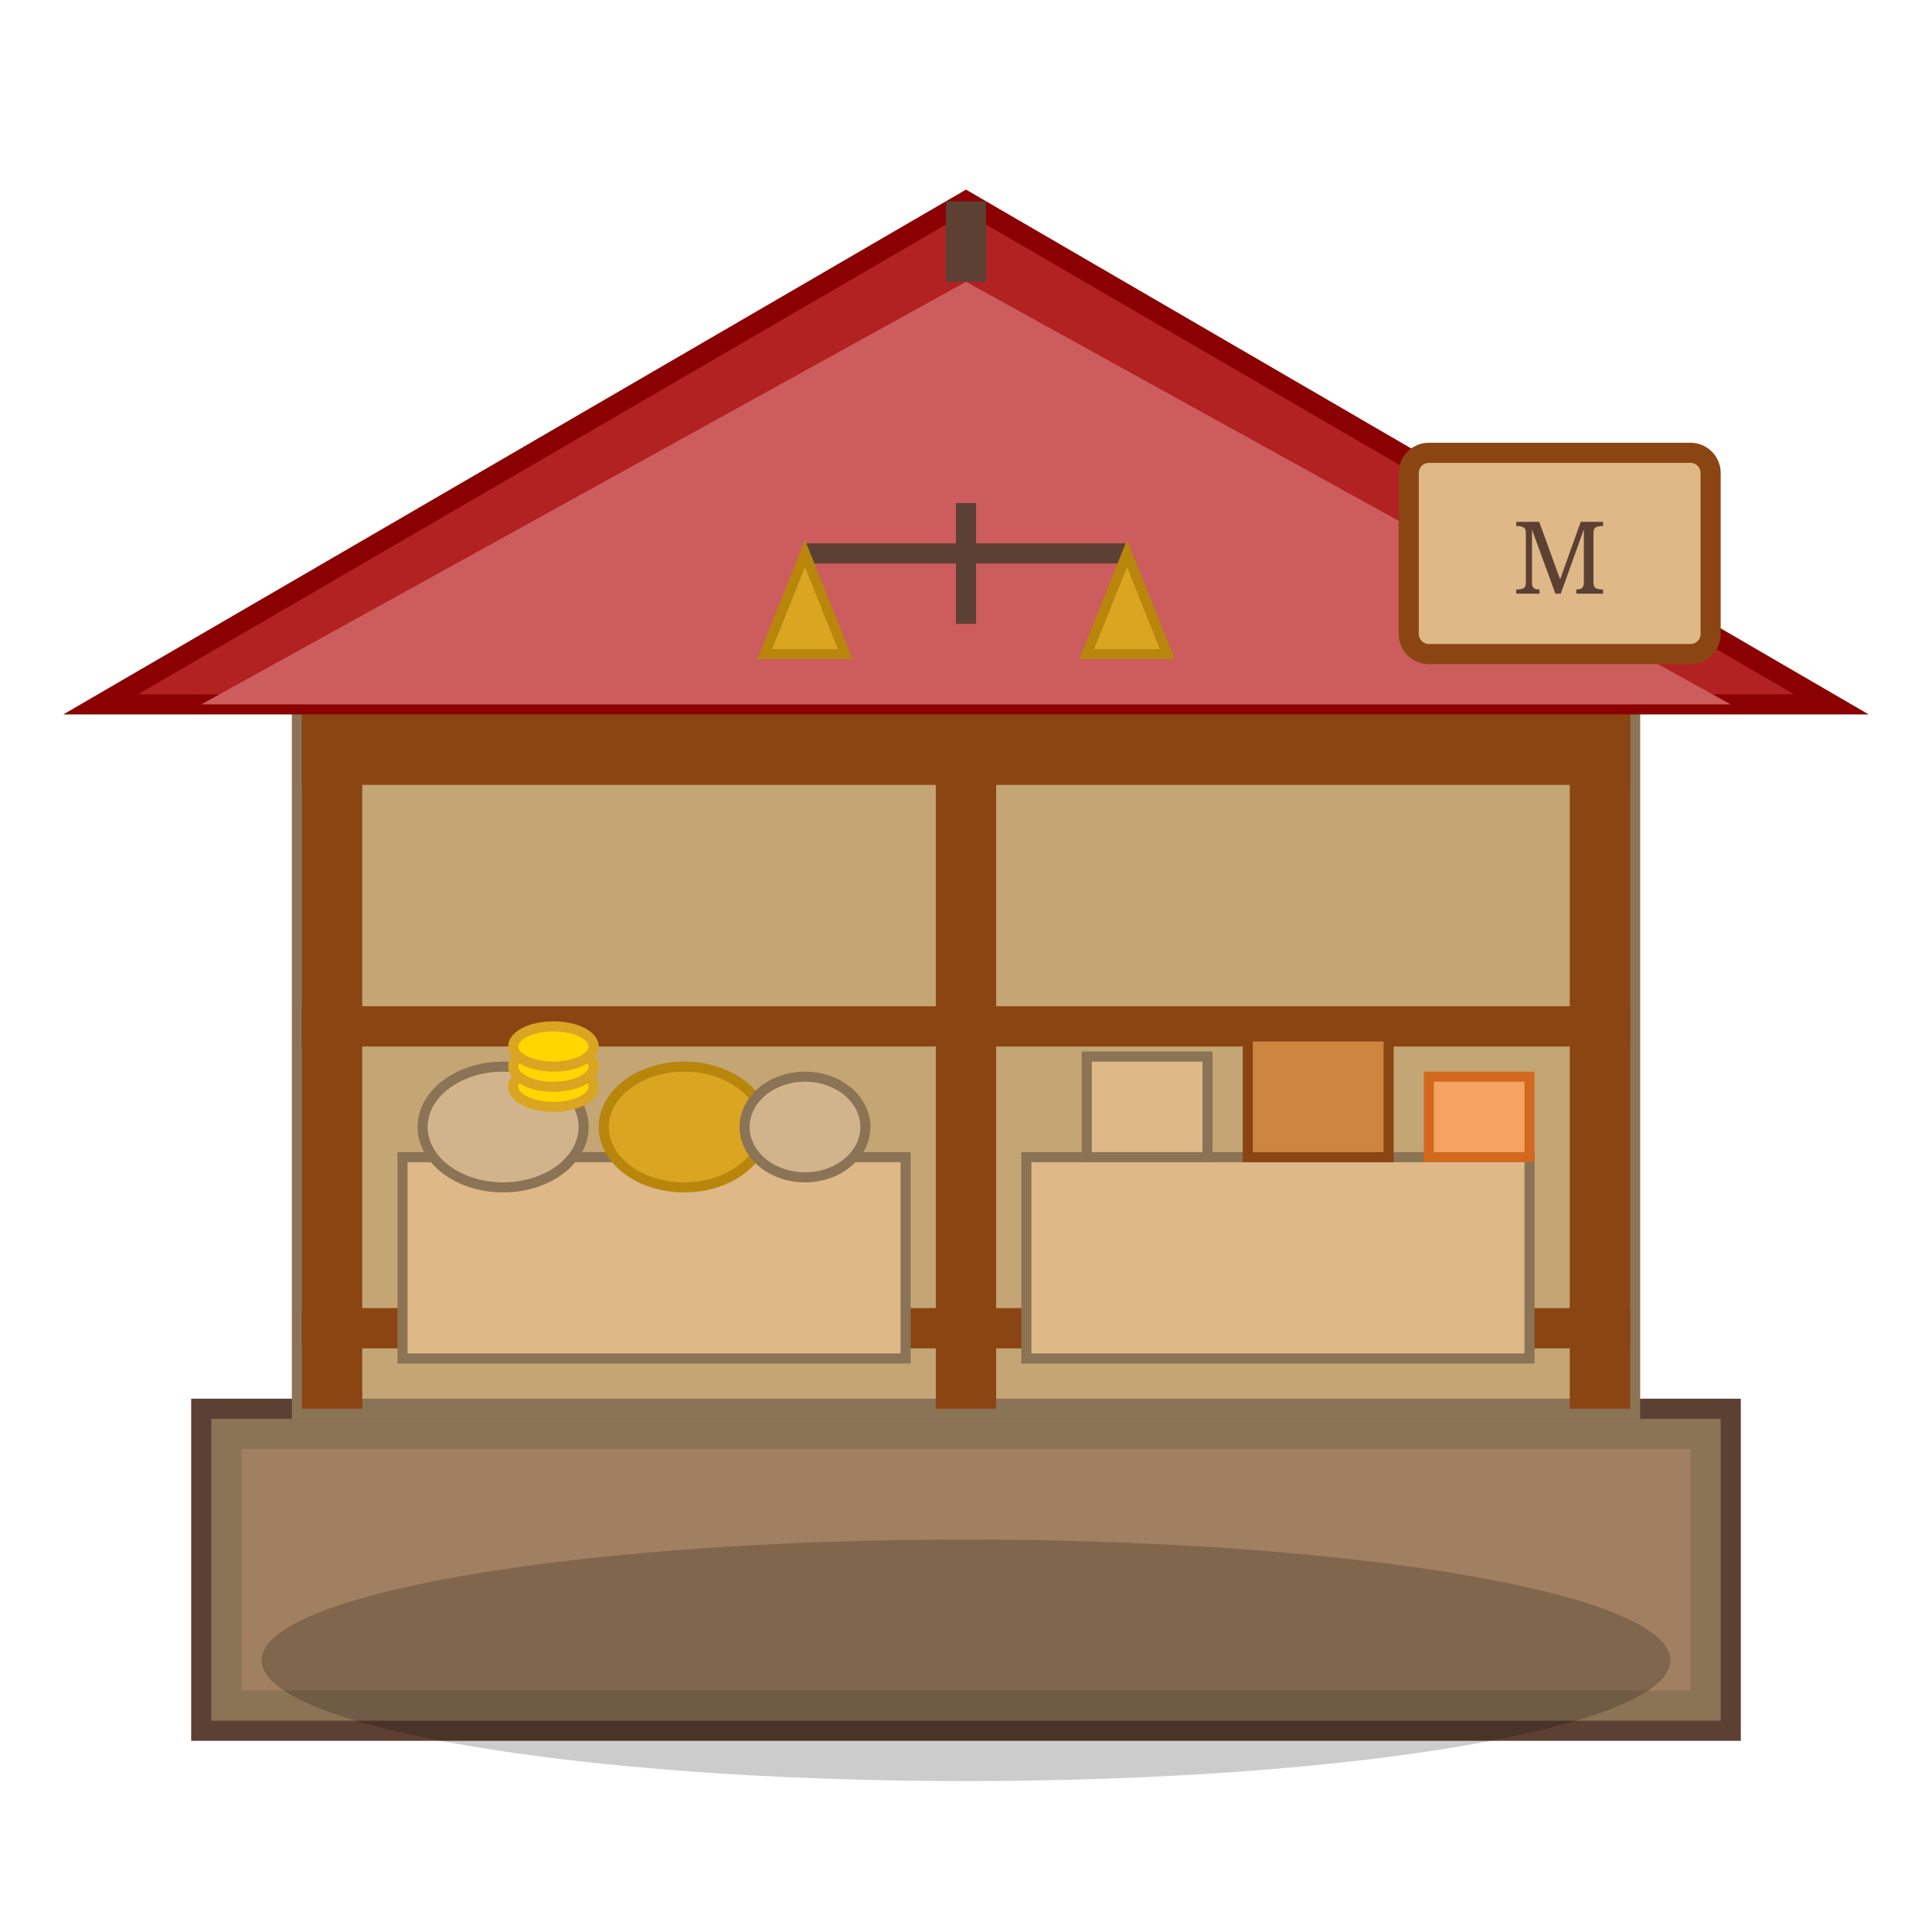
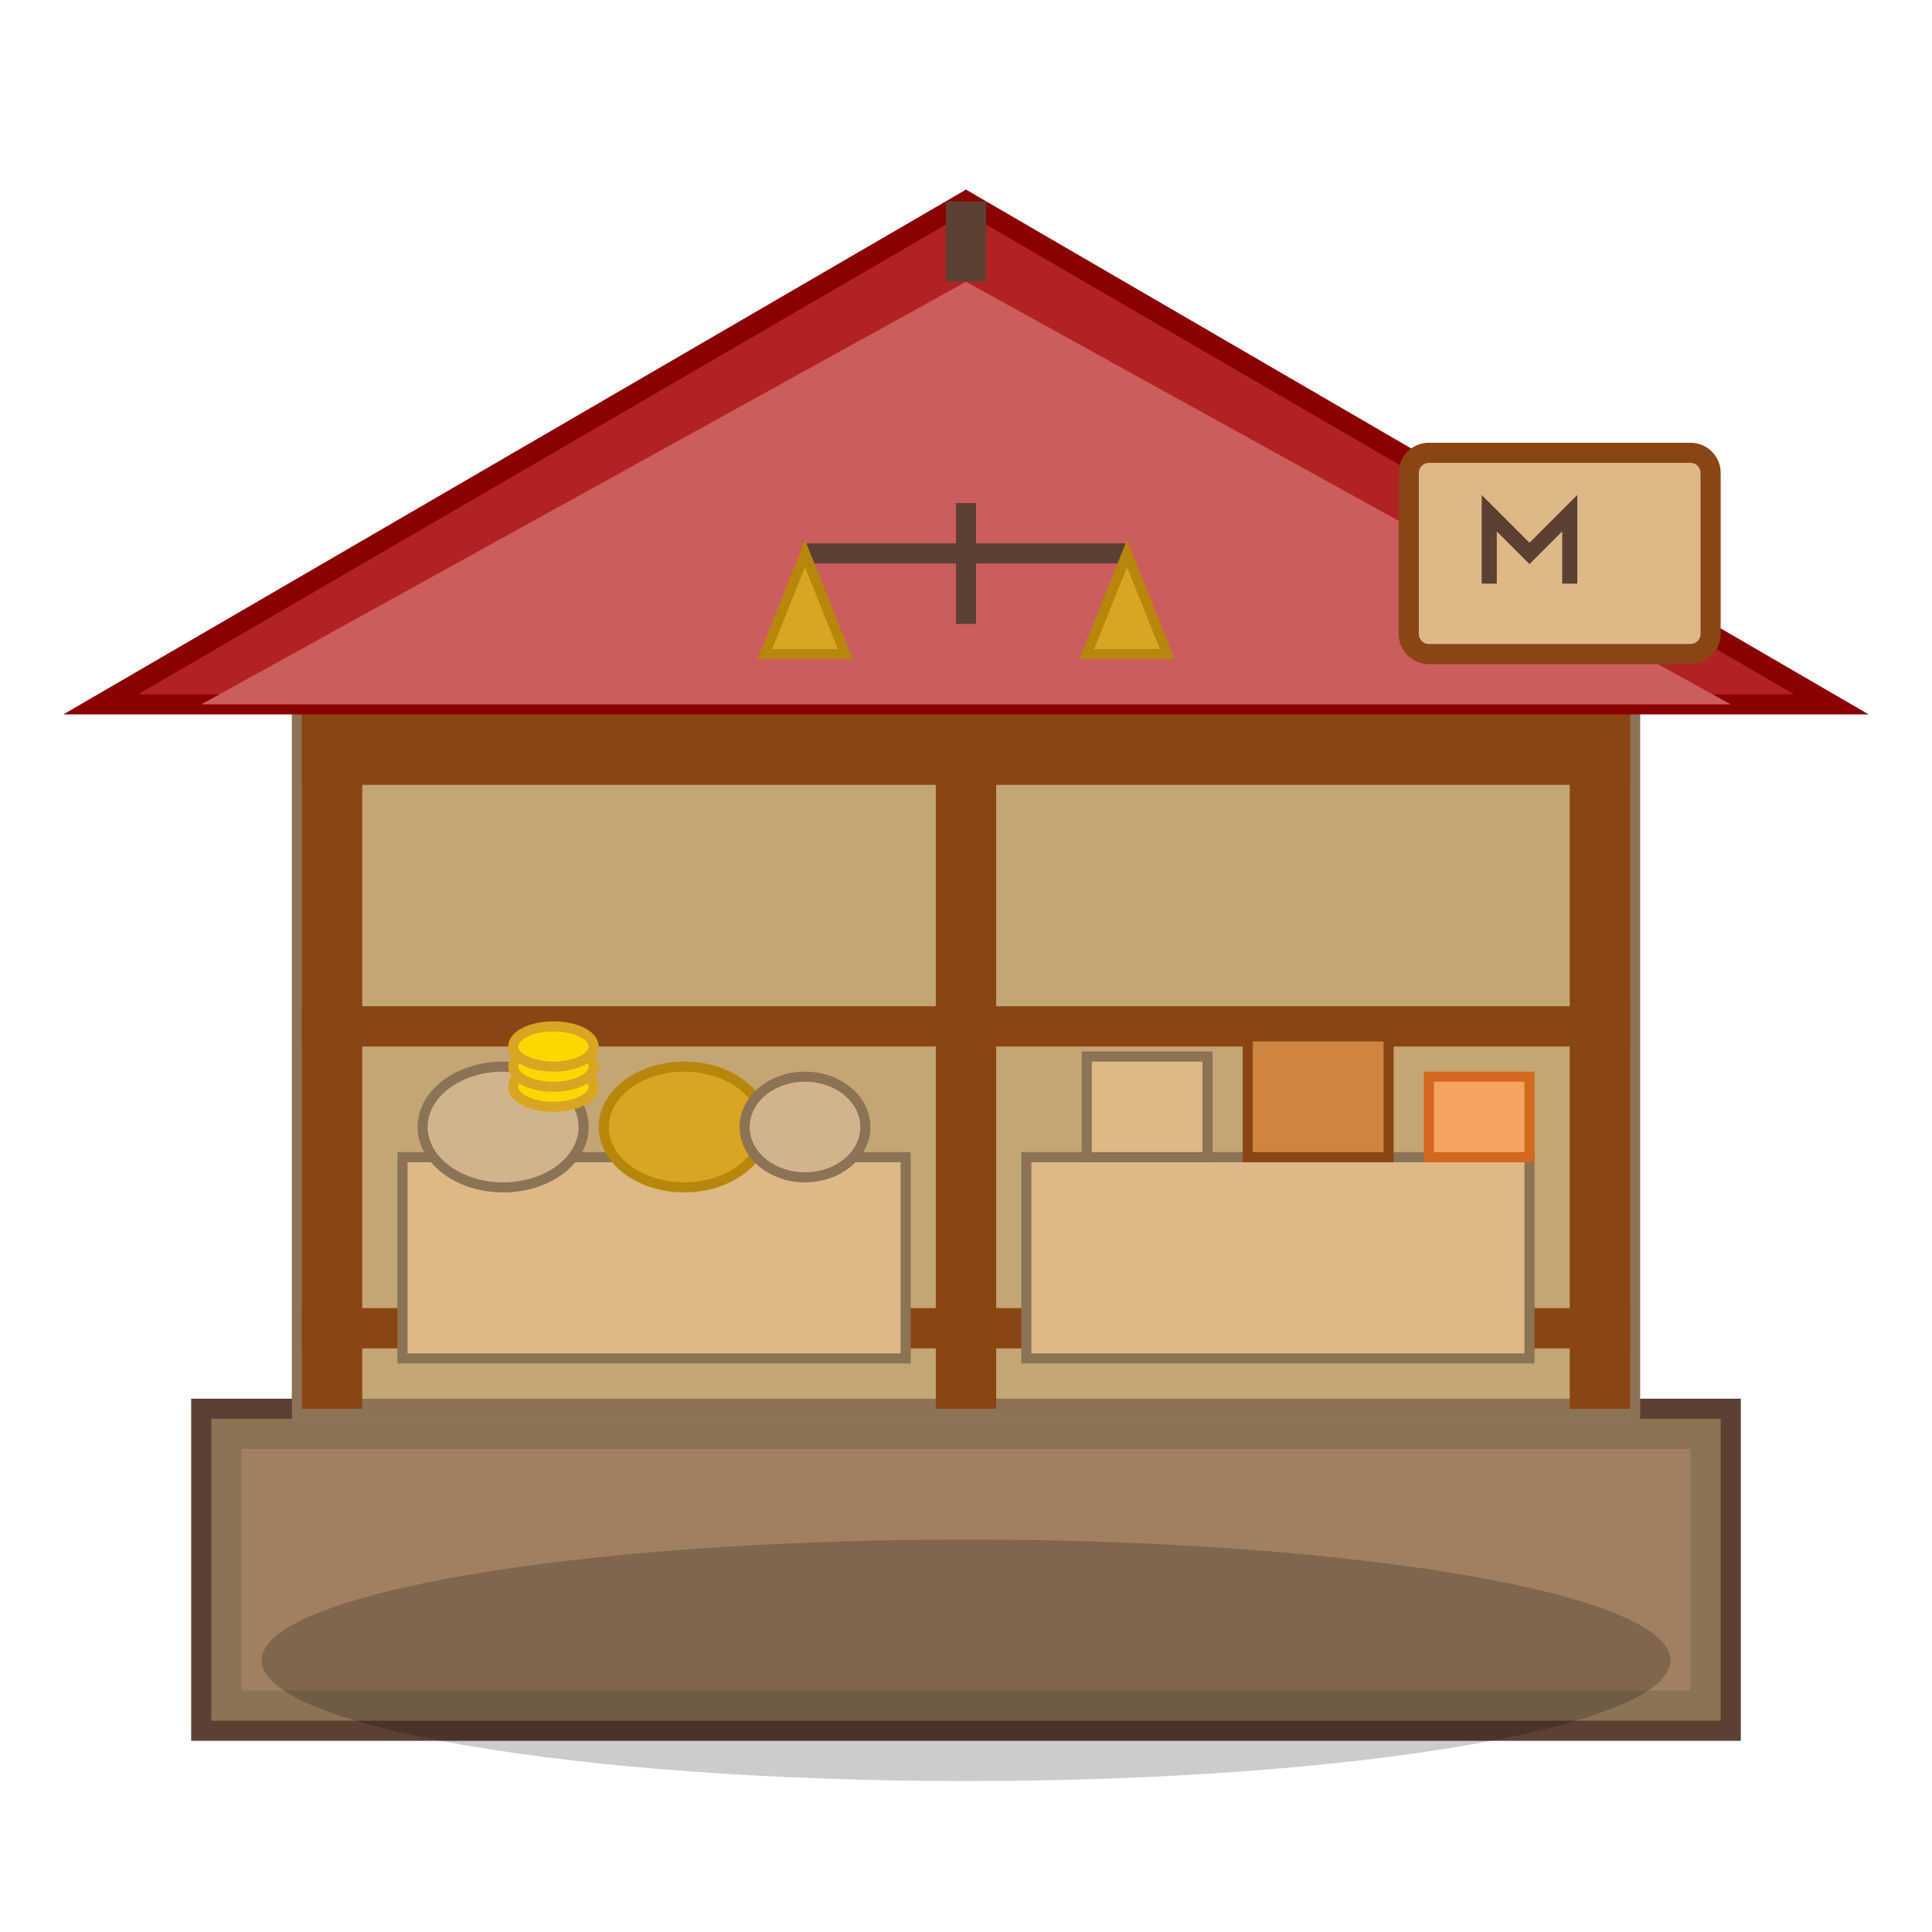
<svg xmlns="http://www.w3.org/2000/svg" viewBox="0 0 192 192" width="192" height="192">
  <rect x="20" y="140" width="152" height="32" fill="#8B7355" stroke="#5C4033" stroke-width="2" />
  <rect x="24" y="144" width="144" height="24" fill="#A08060" />
  <rect x="30" y="70" width="132" height="70" fill="#C4A574" stroke="#8B7355" stroke-width="2" />
  <rect x="30" y="70" width="132" height="8" fill="#8B4513" />
  <rect x="30" y="100" width="132" height="4" fill="#8B4513" />
  <rect x="30" y="130" width="132" height="4" fill="#8B4513" />
  <rect x="30" y="70" width="6" height="70" fill="#8B4513" />
  <rect x="93" y="70" width="6" height="70" fill="#8B4513" />
  <rect x="156" y="70" width="6" height="70" fill="#8B4513" />
  <polygon points="10,70 96,20 182,70" fill="#B22222" stroke="#8B0000" stroke-width="2" />
  <polygon points="20,70 96,28 172,70" fill="#CD5C5C" />
  <line x1="96" y1="20" x2="96" y2="28" stroke="#5C4033" stroke-width="4" />
  <rect x="40" y="115" width="50" height="20" fill="#DEB887" stroke="#8B7355" stroke-width="1" />
  <rect x="102" y="115" width="50" height="20" fill="#DEB887" stroke="#8B7355" stroke-width="1" />
  <ellipse cx="50" cy="112" rx="8" ry="6" fill="#D2B48C" stroke="#8B7355" stroke-width="1" />
  <ellipse cx="68" cy="112" rx="8" ry="6" fill="#DAA520" stroke="#B8860B" stroke-width="1" />
  <ellipse cx="80" cy="112" rx="6" ry="5" fill="#D2B48C" stroke="#8B7355" stroke-width="1" />
  <rect x="108" y="105" width="12" height="10" fill="#DEB887" stroke="#8B7355" stroke-width="1" />
  <rect x="124" y="103" width="14" height="12" fill="#CD853F" stroke="#8B4513" stroke-width="1" />
  <rect x="142" y="107" width="10" height="8" fill="#F4A460" stroke="#D2691E" stroke-width="1" />
  <ellipse cx="55" cy="108" rx="4" ry="2" fill="#FFD700" stroke="#DAA520" stroke-width="1" />
  <ellipse cx="55" cy="106" rx="4" ry="2" fill="#FFD700" stroke="#DAA520" stroke-width="1" />
  <ellipse cx="55" cy="104" rx="4" ry="2" fill="#FFD700" stroke="#DAA520" stroke-width="1" />
  <line x1="96" y1="50" x2="96" y2="62" stroke="#5C4033" stroke-width="2" />
  <line x1="80" y1="55" x2="112" y2="55" stroke="#5C4033" stroke-width="2" />
  <path d="M80,55 L76,65 L84,65 Z" fill="#DAA520" stroke="#B8860B" stroke-width="1" />
  <path d="M112,55 L108,65 L116,65 Z" fill="#DAA520" stroke="#B8860B" stroke-width="1" />
  <rect x="140" y="45" width="30" height="20" fill="#DEB887" stroke="#8B4513" stroke-width="2" rx="2" />
-   <text x="155" y="59" font-family="serif" font-size="10" fill="#5C4033" text-anchor="middle">M</text>
-   <ellipse cx="96" cy="165" rx="70" ry="12" fill="rgba(0,0,0,0.2)" />
+   <path d="M148,58 L148,51 L152,55 L156,51 L156,58" stroke="#5C4033" stroke-width="1.5" fill="none" />
+   <ellipse cx="96" cy="165" rx="70" ry="12" fill="#000000" fill-opacity="0.2" />
</svg>
